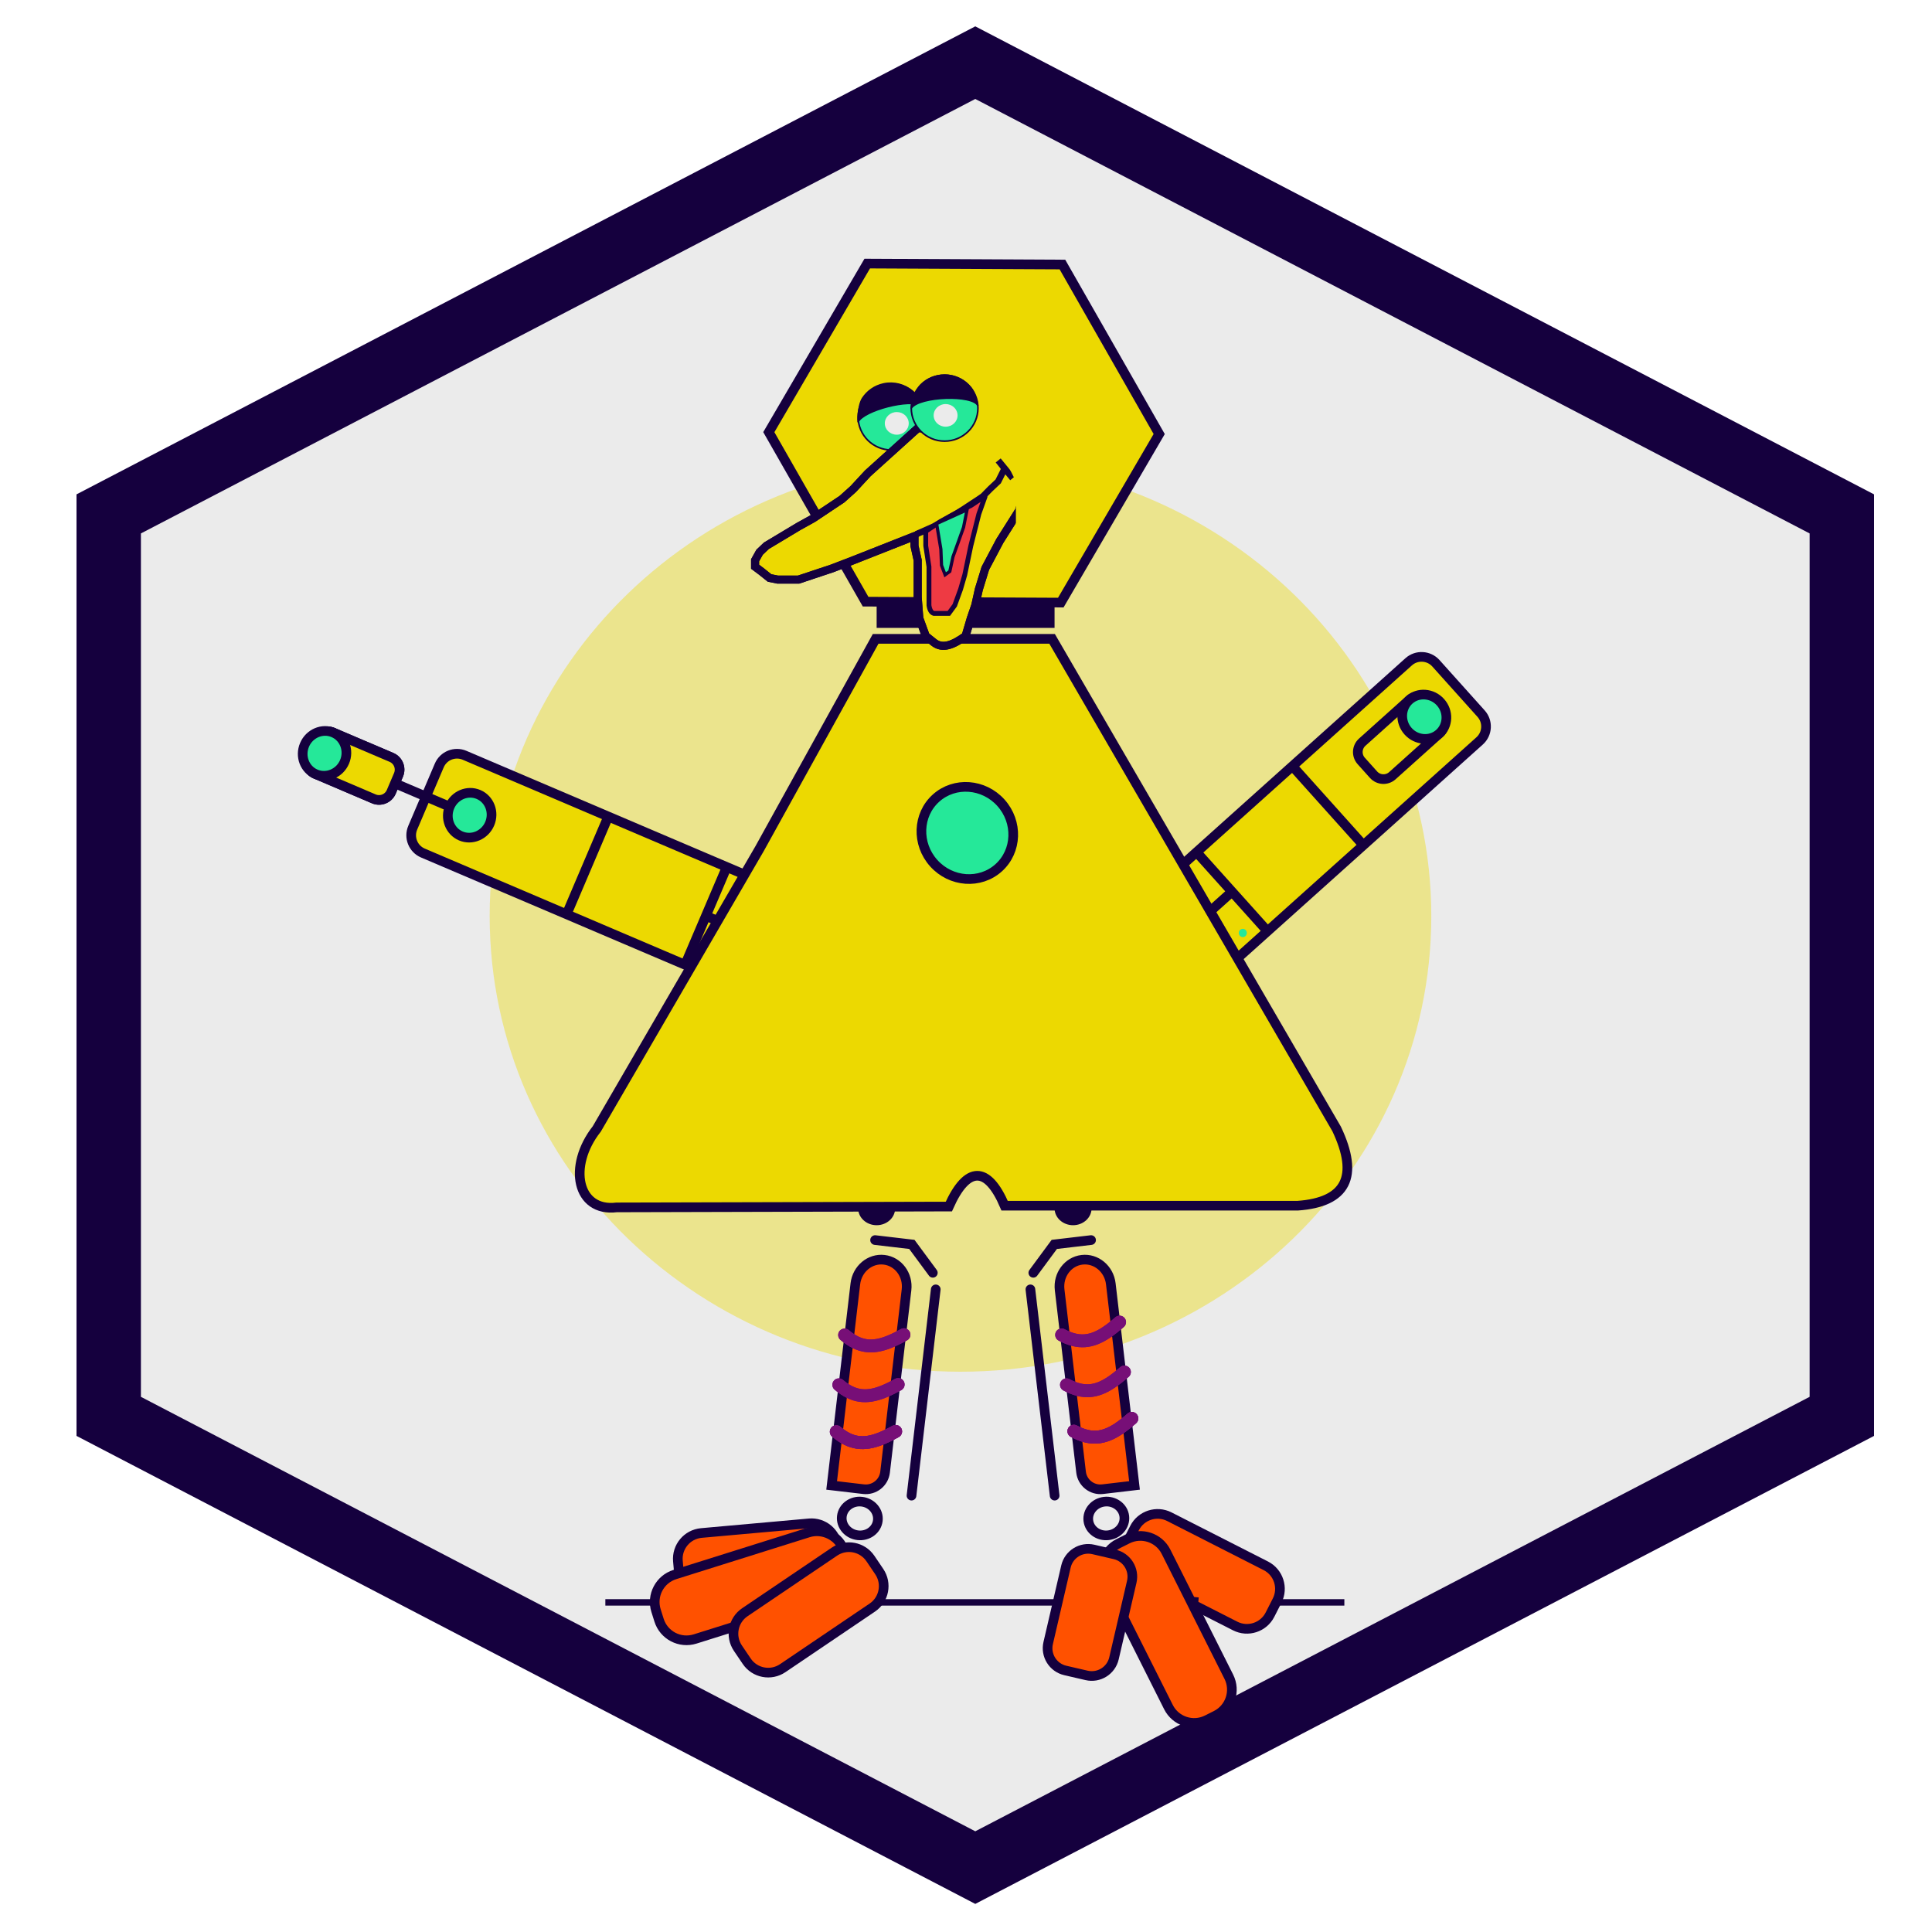
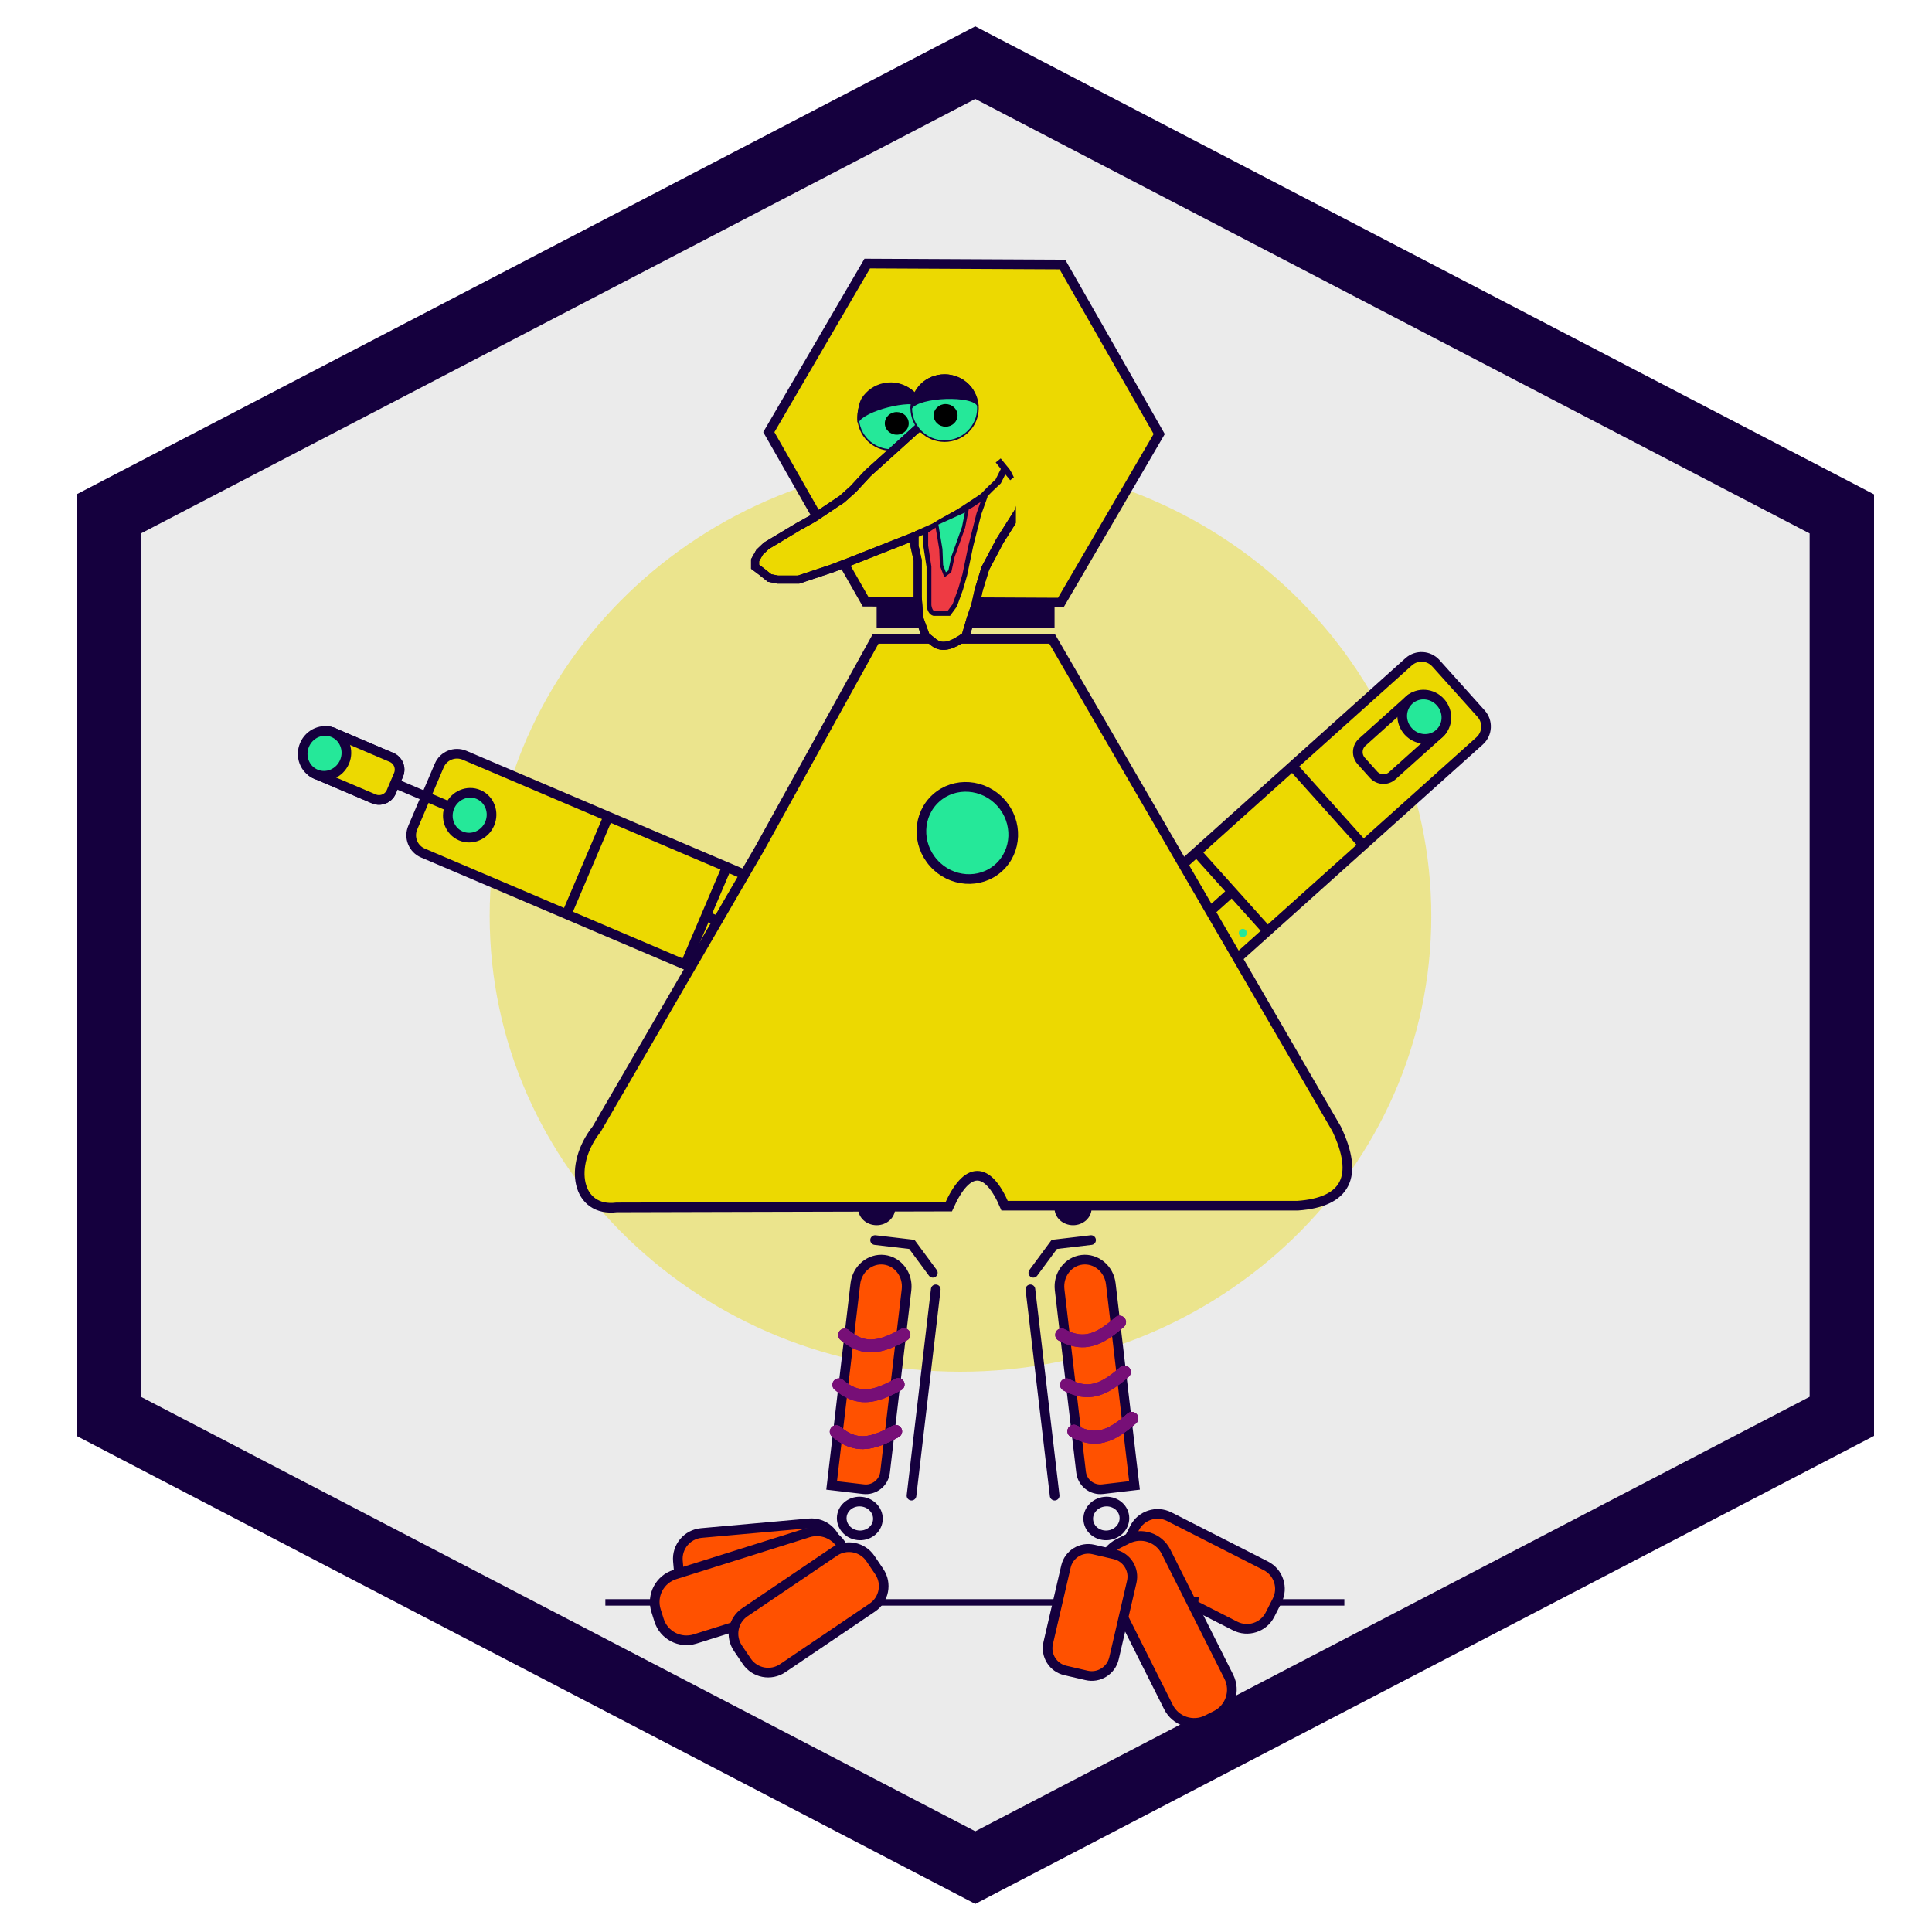
<svg xmlns="http://www.w3.org/2000/svg" xmlns:xlink="http://www.w3.org/1999/xlink" style="isolation:isolate" viewBox="0 0 1200 1200" width="1200px" height="1200px">
  <defs>
-     <clipPath id="_clipPath_LlurvrxifpjcBIeM2tECyMOJ3AYtjN8V">
+     <clipPath id="_clipPath_kTmT3AZp4fX9trFDiCsmcB6bzBsvatkz">
      <rect width="1200" height="1200" />
    </clipPath>
  </defs>
-   <g clip-path="url(#_clipPath_LlurvrxifpjcBIeM2tECyMOJ3AYtjN8V)">
+   <g clip-path="url(#_clipPath_kTmT3AZp4fX9trFDiCsmcB6bzBsvatkz)">
    <polygon points="1144,879.73,605.763,1160,67.525,879.73,67.525,319.19,605.763,38.92,1144,319.19" fill="rgb(235,235,235)" vector-effect="non-scaling-stroke" stroke-width="40" stroke="rgb(21,0,62)" stroke-linejoin="miter" stroke-linecap="square" stroke-miterlimit="3" />
    <g opacity="0.4">
      <ellipse vector-effect="non-scaling-stroke" cx="596.571" cy="569" rx="272.429" ry="263" fill="rgb(236,217,1)" stroke-width="40" stroke="rgb(236,217,1)" stroke-linejoin="miter" stroke-linecap="round" stroke-miterlimit="3" />
    </g>
    <line x1="378" y1="995.271" x2="833" y2="995.271" vector-effect="non-scaling-stroke" stroke-width="4" stroke="rgb(21,0,62)" stroke-linejoin="miter" stroke-linecap="square" stroke-miterlimit="3" />
    <g>
      <path d="M 698.138 642.282 L 670.06 610.99 C 665.645 606.069 666.055 598.489 670.976 594.074 L 874.946 411.056 C 879.867 406.641 887.447 407.051 891.862 411.972 L 919.94 443.265 C 924.355 448.185 923.945 455.765 919.024 460.18 L 715.054 643.198 C 710.133 647.613 702.553 647.203 698.138 642.282 Z" style="stroke:none;fill:#ECD901;stroke-miterlimit:10;" />
      <path d="M 698.138 642.282 L 670.06 610.99 C 665.645 606.069 666.055 598.489 670.976 594.074 L 874.946 411.056 C 879.867 406.641 887.447 407.051 891.862 411.972 L 919.94 443.265 C 924.355 448.185 923.945 455.765 919.024 460.18 L 715.054 643.198 C 710.133 647.613 702.553 647.203 698.138 642.282 Z" style="fill:none;stroke:#15003E;stroke-width:6;stroke-linecap:square;stroke-miterlimit:2;" />
      <line x1="846.143" y1="524.231" x2="803.401" y2="476.596" vector-effect="non-scaling-stroke" stroke-width="6" stroke="rgb(21,0,62)" stroke-linejoin="miter" stroke-linecap="square" stroke-miterlimit="3" />
      <line x1="786.599" y1="577.658" x2="743.857" y2="530.023" vector-effect="non-scaling-stroke" stroke-width="6" stroke="rgb(21,0,62)" stroke-linejoin="miter" stroke-linecap="square" stroke-miterlimit="3" />
      <line x1="684.843" y1="625.968" x2="764.484" y2="554.509" vector-effect="non-scaling-stroke" stroke-width="6" stroke="rgb(21,0,62)" stroke-linejoin="miter" stroke-linecap="square" stroke-miterlimit="3" />
      <g>
        <path d="M 853.139 481.176 L 845.477 472.637 C 842.431 469.242 842.714 464.013 846.109 460.967 L 875.488 434.606 C 878.883 431.56 884.112 431.843 887.158 435.238 L 894.82 443.777 C 897.866 447.171 897.582 452.4 894.188 455.446 L 864.809 481.808 C 861.414 484.854 856.185 484.571 853.139 481.176 Z" style="stroke:none;fill:#ECD901;stroke-linecap:square;stroke-miterlimit:2;" />
        <path d="M 853.139 481.176 L 845.477 472.637 C 842.431 469.242 842.714 464.013 846.109 460.967 L 875.488 434.606 C 878.883 431.56 884.112 431.843 887.158 435.238 L 894.82 443.777 C 897.866 447.171 897.582 452.4 894.188 455.446 L 864.809 481.808 C 861.414 484.854 856.185 484.571 853.139 481.176 Z" style="fill:none;stroke:#15003E;stroke-width:6;stroke-linecap:square;stroke-miterlimit:2;" />
        <path d=" M 894.012 455.604 C 888.466 460.58 879.774 459.951 874.614 454.2 C 869.454 448.449 869.767 439.74 875.312 434.764 C 880.858 429.788 889.55 430.417 894.71 436.168 C 899.871 441.919 899.558 450.628 894.012 455.604 Z " fill="rgb(37,232,153)" vector-effect="non-scaling-stroke" stroke-width="6" stroke="rgb(21,0,62)" stroke-linejoin="miter" stroke-linecap="square" stroke-miterlimit="3" />
      </g>
    </g>
    <g>
      <path d="M 546.977 592.285 L 530.493 630.962 C 527.901 637.044 520.858 639.877 514.777 637.285 L 262.676 529.838 C 256.594 527.246 253.761 520.204 256.353 514.122 L 272.837 475.446 C 275.429 469.364 282.472 466.531 288.553 469.123 L 540.654 576.569 C 546.736 579.161 549.569 586.203 546.977 592.285 Z" style="stroke:none;fill:#ECD901;stroke-linecap:square;stroke-miterlimit:2;" />
      <path d="M 546.977 592.285 L 530.493 630.962 C 527.901 637.044 520.858 639.877 514.777 637.285 L 262.676 529.838 C 256.594 527.246 253.761 520.204 256.353 514.122 L 272.837 475.446 C 275.429 469.364 282.472 466.531 288.553 469.123 L 540.654 576.569 C 546.736 579.161 549.569 586.203 546.977 592.285 Z" style="fill:none;stroke:#15003E;stroke-width:6;stroke-linecap:square;stroke-miterlimit:2;" />
      <line x1="377.414" y1="508.083" x2="352.321" y2="566.958" vector-effect="non-scaling-stroke" stroke-width="6" stroke="rgb(21,0,62)" stroke-linejoin="miter" stroke-linecap="square" stroke-miterlimit="3" />
      <line x1="451.009" y1="539.449" x2="425.916" y2="598.325" vector-effect="non-scaling-stroke" stroke-width="6" stroke="rgb(21,0,62)" stroke-linejoin="miter" stroke-linecap="square" stroke-miterlimit="3" />
      <line x1="537.815" y1="611.231" x2="439.382" y2="569.279" vector-effect="non-scaling-stroke" stroke-width="6" stroke="rgb(21,0,62)" stroke-linejoin="miter" stroke-linecap="square" stroke-miterlimit="3" />
      <line x1="285.754" y1="503.802" x2="240.677" y2="484.59" vector-effect="non-scaling-stroke" stroke-width="6" stroke="rgb(21,0,62)" stroke-linejoin="miter" stroke-linecap="square" stroke-miterlimit="3" />
      <path d="M 247.526 481.273 L 243.028 491.827 C 241.239 496.023 236.381 497.977 232.185 496.189 L 195.874 480.713 C 191.678 478.925 189.723 474.066 191.512 469.871 L 196.009 459.317 C 197.798 455.121 202.656 453.167 206.852 454.955 L 243.164 470.431 C 247.359 472.219 249.314 477.078 247.526 481.273 Z" style="stroke:none;fill:#E32F2F;stroke-linecap:square;stroke-miterlimit:2;" />
      <path d="M 247.526 481.273 L 243.028 491.827 C 241.239 496.023 236.381 497.977 232.185 496.189 L 195.874 480.713 C 191.678 478.925 189.723 474.066 191.512 469.871 L 196.009 459.317 C 197.798 455.121 202.656 453.167 206.852 454.955 L 243.164 470.431 C 247.359 472.219 249.314 477.078 247.526 481.273 Z" style="fill:none;stroke:#15003E;stroke-width:6;stroke-linecap:square;stroke-miterlimit:2;" />
      <path d="M 247.526 481.273 L 243.028 491.827 C 241.239 496.023 236.381 497.977 232.185 496.189 L 195.874 480.713 C 191.678 478.925 189.723 474.066 191.512 469.871 L 196.009 459.317 C 197.798 455.121 202.656 453.167 206.852 454.955 L 243.164 470.431 C 247.359 472.219 249.314 477.078 247.526 481.273 Z" style="stroke:none;fill:#ECD901;stroke-linecap:square;stroke-miterlimit:2;" />
      <path d="M 247.526 481.273 L 243.028 491.827 C 241.239 496.023 236.381 497.977 232.185 496.189 L 195.874 480.713 C 191.678 478.925 189.723 474.066 191.512 469.871 L 196.009 459.317 C 197.798 455.121 202.656 453.167 206.852 454.955 L 243.164 470.431 C 247.359 472.219 249.314 477.078 247.526 481.273 Z" style="fill:none;stroke:#15003E;stroke-width:6;stroke-linecap:square;stroke-miterlimit:2;" />
      <path d=" M 207.069 455.047 C 213.923 457.969 217.029 466.111 213.999 473.22 C 210.969 480.328 202.945 483.727 196.091 480.806 C 189.237 477.884 186.131 469.742 189.161 462.633 C 192.19 455.525 200.215 452.126 207.069 455.047 Z " fill="rgb(37,232,153)" vector-effect="non-scaling-stroke" stroke-width="6" stroke="rgb(21,0,62)" stroke-linejoin="miter" stroke-linecap="square" stroke-miterlimit="3" />
      <path d=" M 297.222 493.471 C 304.077 496.393 307.182 504.535 304.152 511.643 C 301.123 518.751 293.098 522.151 286.244 519.229 C 279.39 516.308 276.285 508.165 279.314 501.057 C 282.344 493.949 290.368 490.55 297.222 493.471 Z " fill="rgb(37,232,153)" vector-effect="non-scaling-stroke" stroke-width="6" stroke="rgb(21,0,62)" stroke-linejoin="miter" stroke-linecap="square" stroke-miterlimit="3" />
    </g>
    <ellipse vector-effect="non-scaling-stroke" cx="447.439" cy="579.049" rx="2.5" ry="2.574" fill="rgb(37,232,153)" />
    <ellipse vector-effect="non-scaling-stroke" cx="771.939" cy="579.475" rx="2.5" ry="2.574" fill="rgb(37,232,153)" />
    <ellipse vector-effect="non-scaling-stroke" cx="544.5" cy="750.5" rx="11.5" ry="10.5" fill="rgb(21,0,62)" />
    <ellipse vector-effect="non-scaling-stroke" cx="666.5" cy="750.5" rx="11.5" ry="10.5" fill="rgb(21,0,62)" />
    <path d=" M 830.212 701.21 C 844.222 730.816 836.162 746.718 806.001 748.884 L 624 748.884 C 613.333 724 600.667 724 589.334 749.409 L 383 749.935 C 358.411 752.978 352.466 724.32 370.665 701.21 L 471.79 527.127 L 543.877 396.8 L 599.749 396.8 L 653.479 396.8 L 728.783 526.507 L 830.212 701.21 Z " fill="rgb(236,217,1)" vector-effect="non-scaling-stroke" stroke-width="6" stroke="rgb(21,0,62)" stroke-linejoin="miter" stroke-linecap="square" stroke-miterlimit="3" />
    <path d=" M 620.258 539.023 C 608.731 549.366 590.665 548.058 579.94 536.105 C 569.214 524.151 569.864 506.05 581.391 495.707 C 592.917 485.365 610.983 486.673 621.709 498.626 C 632.434 510.579 631.784 528.681 620.258 539.023 Z " fill="rgb(37,232,153)" vector-effect="non-scaling-stroke" stroke-width="6" stroke="rgb(21,0,62)" stroke-linejoin="miter" stroke-linecap="square" stroke-miterlimit="3" />
    <g>
      <g>
        <g>
          <path d="M 672.074 782.473 L 672.074 782.473 C 680.845 781.442 688.848 788.118 689.936 797.372 L 704.662 922.627 L 684.857 924.955 C 678.247 925.732 672.25 920.997 671.473 914.387 L 658.155 801.108 C 657.067 791.854 663.304 783.504 672.074 782.473 Z" style="stroke:none;fill:#FF5100;stroke-linecap:square;stroke-miterlimit:2;" />
          <path d="M 672.074 782.473 L 672.074 782.473 C 680.845 781.442 688.848 788.118 689.936 797.372 L 704.662 922.627 L 684.857 924.955 C 678.247 925.732 672.25 920.997 671.473 914.387 L 658.155 801.108 C 657.067 791.854 663.304 783.504 672.074 782.473 Z" style="fill:none;stroke:#15003E;stroke-width:6;stroke-linecap:square;stroke-miterlimit:2;" />
          <g>
            <path d=" M 667 888.95 C 677.521 894.593 685.599 893.5 694.667 887.505 C 697.33 885.744 700.079 883.56 703 881" fill="none" vector-effect="non-scaling-stroke" stroke-width="8" stroke="rgb(119,15,119)" stroke-linejoin="miter" stroke-linecap="round" stroke-miterlimit="3" />
            <path d=" M 667 888.95 C 677.521 894.593 685.599 893.5 694.667 887.505 C 697.33 885.744 700.079 883.56 703 881" fill="none" vector-effect="non-scaling-stroke" stroke-width="8" stroke="rgb(119,15,119)" stroke-linejoin="miter" stroke-linecap="round" stroke-miterlimit="3" />
            <path d=" M 667 888.95 C 677.521 894.593 685.599 893.5 694.667 887.505 C 697.33 885.744 700.079 883.56 703 881" fill="none" vector-effect="non-scaling-stroke" stroke-width="8" stroke="rgb(119,15,119)" stroke-linejoin="miter" stroke-linecap="round" stroke-miterlimit="3" />
            <path d=" M 659.4 829.128 C 669.921 834.771 677.999 833.678 687.066 827.683 C 689.73 825.922 692.479 823.739 695.4 821.178" fill="none" vector-effect="non-scaling-stroke" stroke-width="8" stroke="rgb(119,15,119)" stroke-linejoin="miter" stroke-linecap="round" stroke-miterlimit="3" />
            <path d=" M 659.4 829.128 C 669.921 834.771 677.999 833.678 687.066 827.683 C 689.73 825.922 692.479 823.739 695.4 821.178" fill="none" vector-effect="non-scaling-stroke" stroke-width="8" stroke="rgb(119,15,119)" stroke-linejoin="miter" stroke-linecap="round" stroke-miterlimit="3" />
            <path d=" M 662.4 860.128 C 672.921 865.771 680.999 864.678 690.066 858.683 C 692.73 856.922 695.479 854.739 698.4 852.178" fill="none" vector-effect="non-scaling-stroke" stroke-width="8" stroke="rgb(119,15,119)" stroke-linejoin="miter" stroke-linecap="round" stroke-miterlimit="3" />
            <path d=" M 662.4 860.128 C 672.921 865.771 680.999 864.678 690.066 858.683 C 692.73 856.922 695.479 854.739 698.4 852.178" fill="none" vector-effect="non-scaling-stroke" stroke-width="8" stroke="rgb(119,15,119)" stroke-linejoin="miter" stroke-linecap="round" stroke-miterlimit="3" />
          </g>
          <path d=" M 677.684 770.234 L 654.841 772.92 L 641.812 790.562" fill="none" vector-effect="non-scaling-stroke" stroke-width="6" stroke="rgb(21,0,62)" stroke-linejoin="miter" stroke-linecap="round" stroke-miterlimit="3" />
          <line x1="640" y1="800.844" x2="655.062" y2="928.961" vector-effect="non-scaling-stroke" stroke-width="6" stroke="rgb(21,0,62)" stroke-linejoin="miter" stroke-linecap="round" stroke-miterlimit="3" />
          <path d=" M 698.332 941.836 C 697.655 936.081 692.099 931.996 685.933 932.721 C 679.766 933.446 675.309 938.708 675.986 944.463 C 676.662 950.219 682.218 954.303 688.385 953.578 C 694.551 952.853 699.008 947.592 698.332 941.836 Z " fill="rgb(235,235,235)" vector-effect="non-scaling-stroke" stroke-width="6" stroke="rgb(21,0,62)" stroke-linejoin="miter" stroke-linecap="square" stroke-miterlimit="3" />
        </g>
        <g>
          <path d="M 786.21 972.543 L 726.319 942.063 C 718.408 938.036 708.716 941.191 704.69 949.102 L 700.249 957.827 C 696.223 965.738 699.377 975.43 707.288 979.457 L 767.179 1009.937 C 775.09 1013.964 784.782 1010.809 788.809 1002.898 L 793.249 994.173 C 797.275 986.262 794.121 976.57 786.21 972.543 Z" style="stroke:none;fill:#FF5100;stroke-linecap:square;stroke-miterlimit:2;" />
          <path d="M 786.21 972.543 L 726.319 942.063 C 718.408 938.036 708.716 941.191 704.69 949.102 L 700.249 957.827 C 696.223 965.738 699.377 975.43 707.288 979.457 L 767.179 1009.937 C 775.09 1013.964 784.782 1010.809 788.809 1002.898 L 793.249 994.173 C 797.275 986.262 794.121 976.57 786.21 972.543 Z" style="fill:none;stroke:#15003E;stroke-width:6;stroke-linecap:round;stroke-miterlimit:2;" />
          <g>
            <line x1="741.289" y1="994.91" x2="727.345" y2="993.661" vector-effect="non-scaling-stroke" stroke-width="6" stroke="rgb(21,0,62)" stroke-linejoin="miter" stroke-linecap="square" stroke-miterlimit="3" />
          </g>
        </g>
        <g>
          <path d="M 763.24 1041.456 L 724.253 963.846 C 719.827 955.036 709.081 951.477 700.271 955.903 L 694.704 958.699 C 685.894 963.125 682.334 973.871 686.76 982.681 L 725.747 1060.291 C 730.173 1069.101 740.919 1072.661 749.729 1068.235 L 755.296 1065.438 C 764.106 1061.013 767.666 1050.267 763.24 1041.456 Z" style="stroke:none;fill:#FF5100;stroke-linecap:round;stroke-miterlimit:2;" />
          <path d="M 763.24 1041.456 L 724.253 963.846 C 719.827 955.036 709.081 951.477 700.271 955.903 L 694.704 958.699 C 685.894 963.125 682.334 973.871 686.76 982.681 L 725.747 1060.291 C 730.173 1069.101 740.919 1072.661 749.729 1068.235 L 755.296 1065.438 C 764.106 1061.013 767.666 1050.267 763.24 1041.456 Z" style="fill:none;stroke:#15003E;stroke-width:6;stroke-linecap:round;stroke-miterlimit:2;" />
        </g>
        <g>
          <path d="M 691.916 1030.023 L 702.955 982.476 C 704.723 974.857 699.973 967.234 692.354 965.465 L 679.094 962.387 C 671.475 960.618 663.852 965.368 662.084 972.988 L 651.045 1020.535 C 649.277 1028.155 654.027 1035.777 661.646 1037.546 L 674.906 1040.624 C 682.525 1042.393 690.148 1037.643 691.916 1030.023 Z" style="stroke:none;fill:#FF5100;stroke-linecap:round;stroke-miterlimit:2;" />
          <path d="M 691.916 1030.023 L 702.955 982.476 C 704.723 974.857 699.973 967.234 692.354 965.465 L 679.094 962.387 C 671.475 960.618 663.852 965.368 662.084 972.988 L 651.045 1020.535 C 649.277 1028.155 654.027 1035.777 661.646 1037.546 L 674.906 1040.624 C 682.525 1042.393 690.148 1037.643 691.916 1030.023 Z" style="fill:none;stroke:#15003E;stroke-width:6;stroke-linecap:round;stroke-miterlimit:2;" />
        </g>
      </g>
      <g>
        <g>
          <path d="M 549.139 782.473 L 549.139 782.473 C 540.369 781.442 532.365 788.118 531.277 797.372 L 516.552 922.627 L 536.356 924.955 C 542.966 925.732 548.964 920.997 549.741 914.387 L 563.059 801.108 C 564.147 791.854 557.909 783.504 549.139 782.473 Z" style="stroke:none;fill:#FF5100;stroke-linecap:round;stroke-miterlimit:2;" />
          <path d="M 549.139 782.473 L 549.139 782.473 C 540.369 781.442 532.365 788.118 531.277 797.372 L 516.552 922.627 L 536.356 924.955 C 542.966 925.732 548.964 920.997 549.741 914.387 L 563.059 801.108 C 564.147 791.854 557.909 783.504 549.139 782.473 Z" style="fill:none;stroke:#15003E;stroke-width:6;stroke-linecap:square;stroke-miterlimit:2;" />
          <g>
            <path d=" M 519.431 889.271 C 528.528 897.003 536.654 897.635 546.781 893.684 C 549.756 892.524 552.903 890.968 556.298 889.081" fill="none" vector-effect="non-scaling-stroke" stroke-width="8" stroke="rgb(119,15,119)" stroke-linejoin="miter" stroke-linecap="round" stroke-miterlimit="3" />
            <path d=" M 519.431 889.271 C 528.528 897.003 536.654 897.635 546.781 893.684 C 549.756 892.524 552.903 890.968 556.298 889.081" fill="none" vector-effect="non-scaling-stroke" stroke-width="8" stroke="rgb(119,15,119)" stroke-linejoin="miter" stroke-linecap="round" stroke-miterlimit="3" />
            <path d=" M 519.431 889.271 C 528.528 897.003 536.654 897.635 546.781 893.684 C 549.756 892.524 552.903 890.968 556.298 889.081" fill="none" vector-effect="non-scaling-stroke" stroke-width="8" stroke="rgb(119,15,119)" stroke-linejoin="miter" stroke-linecap="round" stroke-miterlimit="3" />
            <path d=" M 524.599 829.19 C 533.696 836.922 541.823 837.555 551.949 833.604 C 554.924 832.443 558.071 830.888 561.466 829" fill="none" vector-effect="non-scaling-stroke" stroke-width="8" stroke="rgb(119,15,119)" stroke-linejoin="miter" stroke-linecap="round" stroke-miterlimit="3" />
            <path d=" M 524.599 829.19 C 533.696 836.922 541.823 837.555 551.949 833.604 C 554.924 832.443 558.071 830.888 561.466 829" fill="none" vector-effect="non-scaling-stroke" stroke-width="8" stroke="rgb(119,15,119)" stroke-linejoin="miter" stroke-linecap="round" stroke-miterlimit="3" />
            <path d=" M 521.003 860.127 C 530.1 867.859 538.227 868.491 548.354 864.54 C 551.328 863.38 554.475 861.824 557.87 859.937" fill="none" vector-effect="non-scaling-stroke" stroke-width="8" stroke="rgb(119,15,119)" stroke-linejoin="miter" stroke-linecap="round" stroke-miterlimit="3" />
            <path d=" M 521.003 860.127 C 530.1 867.859 538.227 868.491 548.354 864.54 C 551.328 863.38 554.475 861.824 557.87 859.937" fill="none" vector-effect="non-scaling-stroke" stroke-width="8" stroke="rgb(119,15,119)" stroke-linejoin="miter" stroke-linecap="round" stroke-miterlimit="3" />
          </g>
          <path d=" M 543.53 770.234 L 566.373 772.92 L 579.402 790.562" fill="none" vector-effect="non-scaling-stroke" stroke-width="6" stroke="rgb(21,0,62)" stroke-linejoin="miter" stroke-linecap="round" stroke-miterlimit="3" />
          <line x1="581.214" y1="800.844" x2="566.151" y2="928.961" vector-effect="non-scaling-stroke" stroke-width="6" stroke="rgb(21,0,62)" stroke-linejoin="miter" stroke-linecap="round" stroke-miterlimit="3" />
          <path d=" M 522.882 941.836 C 523.558 936.081 529.114 931.996 535.281 932.721 C 541.447 933.446 545.905 938.708 545.228 944.463 C 544.551 950.219 538.995 954.303 532.829 953.578 C 526.662 952.853 522.205 947.592 522.882 941.836 Z " fill="rgb(235,235,235)" vector-effect="non-scaling-stroke" stroke-width="6" stroke="rgb(21,0,62)" stroke-linejoin="miter" stroke-linecap="square" stroke-miterlimit="3" />
        </g>
        <g>
          <path d="M 435.648 952.18 L 502.58 946.18 C 511.422 945.388 519.244 951.923 520.036 960.764 L 520.91 970.515 C 521.703 979.356 515.168 987.178 506.326 987.971 L 439.394 993.97 C 430.552 994.763 422.73 988.228 421.938 979.386 L 421.064 969.635 C 420.271 960.794 426.806 952.972 435.648 952.18 Z" style="stroke:none;fill:#FF5100;stroke-linecap:square;stroke-miterlimit:2;" />
          <path d="M 435.648 952.18 L 502.58 946.18 C 511.422 945.388 519.244 951.923 520.036 960.764 L 520.91 970.515 C 521.703 979.356 515.168 987.178 506.326 987.971 L 439.394 993.97 C 430.552 994.763 422.73 988.228 421.938 979.386 L 421.064 969.635 C 420.271 960.794 426.806 952.972 435.648 952.18 Z" style="fill:none;stroke:#15003E;stroke-width:6;stroke-linecap:round;stroke-miterlimit:2;" />
          <g>
            <line x1="453.032" y1="997.321" x2="466.976" y2="996.071" vector-effect="non-scaling-stroke" stroke-width="6" stroke="rgb(21,0,62)" stroke-linejoin="miter" stroke-linecap="square" stroke-miterlimit="3" />
            <line x1="479.924" y1="994.91" x2="493.868" y2="993.661" vector-effect="non-scaling-stroke" stroke-width="6" stroke="rgb(21,0,62)" stroke-linejoin="miter" stroke-linecap="square" stroke-miterlimit="3" />
          </g>
        </g>
        <g>
          <path d="M 419.159 977.969 L 502.015 951.926 C 511.421 948.969 521.457 954.205 524.414 963.611 L 526.282 969.554 C 529.238 978.96 524.002 988.996 514.596 991.953 L 431.741 1017.996 C 422.335 1020.953 412.299 1015.717 409.342 1006.311 L 407.474 1000.368 C 404.518 990.962 409.754 980.926 419.159 977.969 Z" style="stroke:none;fill:#FF5100;stroke-linecap:round;stroke-miterlimit:2;" />
          <path d="M 419.159 977.969 L 502.015 951.926 C 511.421 948.969 521.457 954.205 524.414 963.611 L 526.282 969.554 C 529.238 978.96 524.002 988.996 514.596 991.953 L 431.741 1017.996 C 422.335 1020.953 412.299 1015.717 409.342 1006.311 L 407.474 1000.368 C 404.518 990.962 409.754 980.926 419.159 977.969 Z" style="fill:none;stroke:#15003E;stroke-width:6;stroke-linecap:round;stroke-miterlimit:2;" />
        </g>
        <g>
          <path d="M 462.639 1001.383 L 518.305 963.737 C 525.658 958.764 535.666 960.696 540.639 968.049 L 546.123 976.159 C 551.096 983.512 549.163 993.52 541.81 998.493 L 486.144 1036.139 C 478.791 1041.112 468.784 1039.18 463.811 1031.827 L 458.326 1023.717 C 453.353 1016.364 455.286 1006.356 462.639 1001.383 Z" style="stroke:none;fill:#FF5100;stroke-linecap:round;stroke-miterlimit:2;" />
          <path d="M 462.639 1001.383 L 518.305 963.737 C 525.658 958.764 535.666 960.696 540.639 968.049 L 546.123 976.159 C 551.096 983.512 549.163 993.52 541.81 998.493 L 486.144 1036.139 C 478.791 1041.112 468.784 1039.18 463.811 1031.827 L 458.326 1023.717 C 453.353 1016.364 455.286 1006.356 462.639 1001.383 Z" style="fill:none;stroke:#15003E;stroke-width:6;stroke-linecap:round;stroke-miterlimit:2;" />
        </g>
      </g>
    </g>
    <g />
    <rect x="544.5" y="376" width="110.5" height="14" transform="matrix(1,0,0,1,0,0)" fill="rgb(21,0,62)" />
    <image xlink:href="data:," x="0" y="0" width="0" height="0" style="" />
    <g>
      <polygon points="658.869,374.29,537.632,373.699,477.525,268.409,538.656,163.71,659.893,164.301,720,269.591" fill="rgb(236,217,1)" vector-effect="non-scaling-stroke" stroke-width="6" stroke="rgb(21,0,62)" stroke-linejoin="miter" stroke-linecap="square" stroke-miterlimit="3" />
      <ellipse vector-effect="non-scaling-stroke" cx="553.706" cy="259" rx="20.706" ry="20.5" fill="rgb(37,232,153)" stroke-width="1" stroke="rgb(21,0,62)" stroke-linejoin="miter" stroke-linecap="butt" stroke-miterlimit="3" />
      <path d=" M 533 262 C 532.875 262.25 532.879 251.811 535.772 247.401 C 538.665 242.991 543.249 239.667 548.838 238.476 C 555.366 237.086 561.83 238.913 566.547 242.879 C 569.906 245.702 572.207 252.099 572.068 252 C 565.534 247.359 536.621 254.757 533 262 Z " fill="rgb(21,0,62)" vector-effect="non-scaling-stroke" stroke-width="1" stroke="rgb(21,0,62)" stroke-linejoin="miter" stroke-linecap="butt" stroke-miterlimit="3" />
      <path d=" M 539 294 L 530 303.715 L 523 310 L 517 314 L 505 322 L 496 327 L 486 333 L 476 339 L 471.79 343 L 469 348 L 469 352 L 473 355 L 478 359 L 483 360 L 489 360 L 496 360 L 505 357 L 517 353 L 530 348 L 568 333 L 568 339 L 570 348 L 570 360 L 570 371 L 571 384 L 575 395 L 580 399 C 585.492 403.361 592.085 400.571 599.749 395 L 603 384 L 605.763 376 L 608 366 L 612 353 L 621 336 L 633 317 L 635 310 L 646 299 L 648 284 L 624 254 L 612 251 L 612 259 L 605.763 266 L 596.63 273 L 584 273 L 580 273 L 575 266 L 570 266 L 539 294 Z " fill="rgb(236,217,1)" vector-effect="non-scaling-stroke" stroke-width="5" stroke="rgb(21,0,62)" stroke-linejoin="miter" stroke-linecap="square" stroke-miterlimit="3" />
-       <clipPath id="_clipPath_X1Jb4JJd8IMevXM8BCH2F6Zzw1mBEfk2">
+       <clipPath id="_clipPath_tJMfFLfk9V0r3gdb0nqLAAIfvO37Lct3">
        <path d=" M 539 294 L 530 303.715 L 523 310 L 517 314 L 505 322 L 496 327 L 486 333 L 476 339 L 471.79 343 L 469 348 L 469 352 L 473 355 L 478 359 L 483 360 L 489 360 L 496 360 L 505 357 L 517 353 L 530 348 L 568 333 L 568 339 L 570 348 L 570 360 L 570 371 L 571 384 L 575 395 L 580 399 C 585.492 403.361 592.085 400.571 599.749 395 L 603 384 L 605.763 376 L 608 366 L 612 353 L 621 336 L 633 317 L 635 310 L 646 299 L 648 284 L 624 254 L 612 251 L 612 259 L 605.763 266 L 596.63 273 L 584 273 L 580 273 L 575 266 L 570 266 L 539 294 Z " fill="rgb(236,217,1)" vector-effect="non-scaling-stroke" stroke-width="5" stroke="rgb(21,0,62)" stroke-linejoin="miter" stroke-linecap="square" stroke-miterlimit="3" />
      </clipPath>
-       <g clip-path="url(#_clipPath_X1Jb4JJd8IMevXM8BCH2F6Zzw1mBEfk2)">
+       <g clip-path="url(#_clipPath_tJMfFLfk9V0r3gdb0nqLAAIfvO37Lct3)">
        <path d=" M 571 331 L 580 327 L 594 319.19 L 608 310 L 610.642 308.155 L 615 303.715 L 620 299 L 624 291 L 620 286 L 629 297 L 624 291" fill="rgb(236,217,1)" vector-effect="non-scaling-stroke" stroke-width="4" stroke="rgb(21,0,62)" stroke-linejoin="miter" stroke-linecap="square" stroke-miterlimit="3" />
        <path d=" M 575 330 L 575 339 L 577 352 L 577 362 L 577 376 Q 577.667 380.333 580 381 Q 581.333 381 584 381 L 589.334 381 L 593 376 L 596.63 366 L 599.251 357 L 603 339 L 608 319.19 L 612 308 L 603 314 L 596.63 317 L 584 324 L 575 330 Z " fill="rgb(238,58,67)" vector-effect="non-scaling-stroke" stroke-width="3" stroke="rgb(21,0,62)" stroke-linejoin="miter" stroke-linecap="square" stroke-miterlimit="3" />
        <path d=" M 581.735 325.213 L 584.386 341.118 L 584.794 351.11 L 587.036 357.023 L 589.952 354.902 L 591.917 345.815 L 595.214 336.673 L 598.474 327.532 L 600.652 316.624 L 581.735 325.213 Z " fill="rgb(37,232,153)" vector-effect="non-scaling-stroke" stroke-width="2" stroke="rgb(21,0,62)" stroke-linejoin="miter" stroke-linecap="square" stroke-miterlimit="3" />
      </g>
      <path d=" M 539 294 L 530 303.715 L 523 310 L 517 314 L 505 322 L 496 327 L 486 333 L 476 339 L 471.79 343 L 469 348 L 469 352 L 473 355 L 478 359 L 483 360 L 489 360 L 496 360 L 505 357 L 517 353 L 530 348 L 568 333 L 568 339 L 570 348 L 570 360 L 570 371 L 571 384 L 575 395 L 580 399 C 585.492 403.361 592.085 400.571 599.749 395 L 603 384 L 605.763 376 L 608 366 L 612 353 L 621 336 L 633 317 L 635 310 L 646 299 L 648 284 L 624 254 L 612 251 L 612 259 L 605.763 266 L 596.63 273 L 584 273 L 580 273 L 575 266 L 570 266 L 539 294 Z " fill="transparent" vector-effect="non-scaling-stroke" stroke-width="5" stroke="rgb(21,0,62)" stroke-linejoin="miter" stroke-linecap="square" stroke-miterlimit="3" />
      <path d=" M 576 288 L 620 277 L 631 299 L 631 327 L 661 314 L 664.542 259 L 617 188 L 564 217.45 L 576 288 Z " fill="rgb(236,217,1)" />
      <ellipse vector-effect="non-scaling-stroke" cx="586.706" cy="253.5" rx="20.706" ry="20.5" fill="rgb(37,232,153)" stroke-width="1" stroke="rgb(21,0,62)" stroke-linejoin="miter" stroke-linecap="butt" stroke-miterlimit="3" />
      <path d=" M 566 253.5 C 565.875 253.688 568.32 242.718 572.068 239.007 C 575.816 235.296 580.992 233 586.706 233 C 593.381 233 599.322 236.134 603.11 240.995 C 605.807 244.456 607.438 252.063 607.412 252 C 604.577 245.012 570.988 246.019 566 253.5 Z " fill="rgb(21,0,62)" vector-effect="non-scaling-stroke" stroke-width="1" stroke="rgb(21,0,62)" stroke-linejoin="miter" stroke-linecap="butt" stroke-miterlimit="3" />
-       <ellipse vector-effect="non-scaling-stroke" cx="587.334" cy="258" rx="7.428" ry="7.033" fill="rgb(235,235,235)" />
-       <ellipse vector-effect="non-scaling-stroke" cx="557" cy="262.967" rx="7.428" ry="7.033" fill="rgb(235,235,235)" />
+       <ellipse vector-effect="non-scaling-stroke" cx="587.334" cy="258" rx="7.428" ry="7.033" fill="rgb(0,0,0)" />
+       <ellipse vector-effect="non-scaling-stroke" cx="557" cy="262.967" rx="7.428" ry="7.033" fill="rgb(0,0,0)" />
    </g>
  </g>
</svg>
